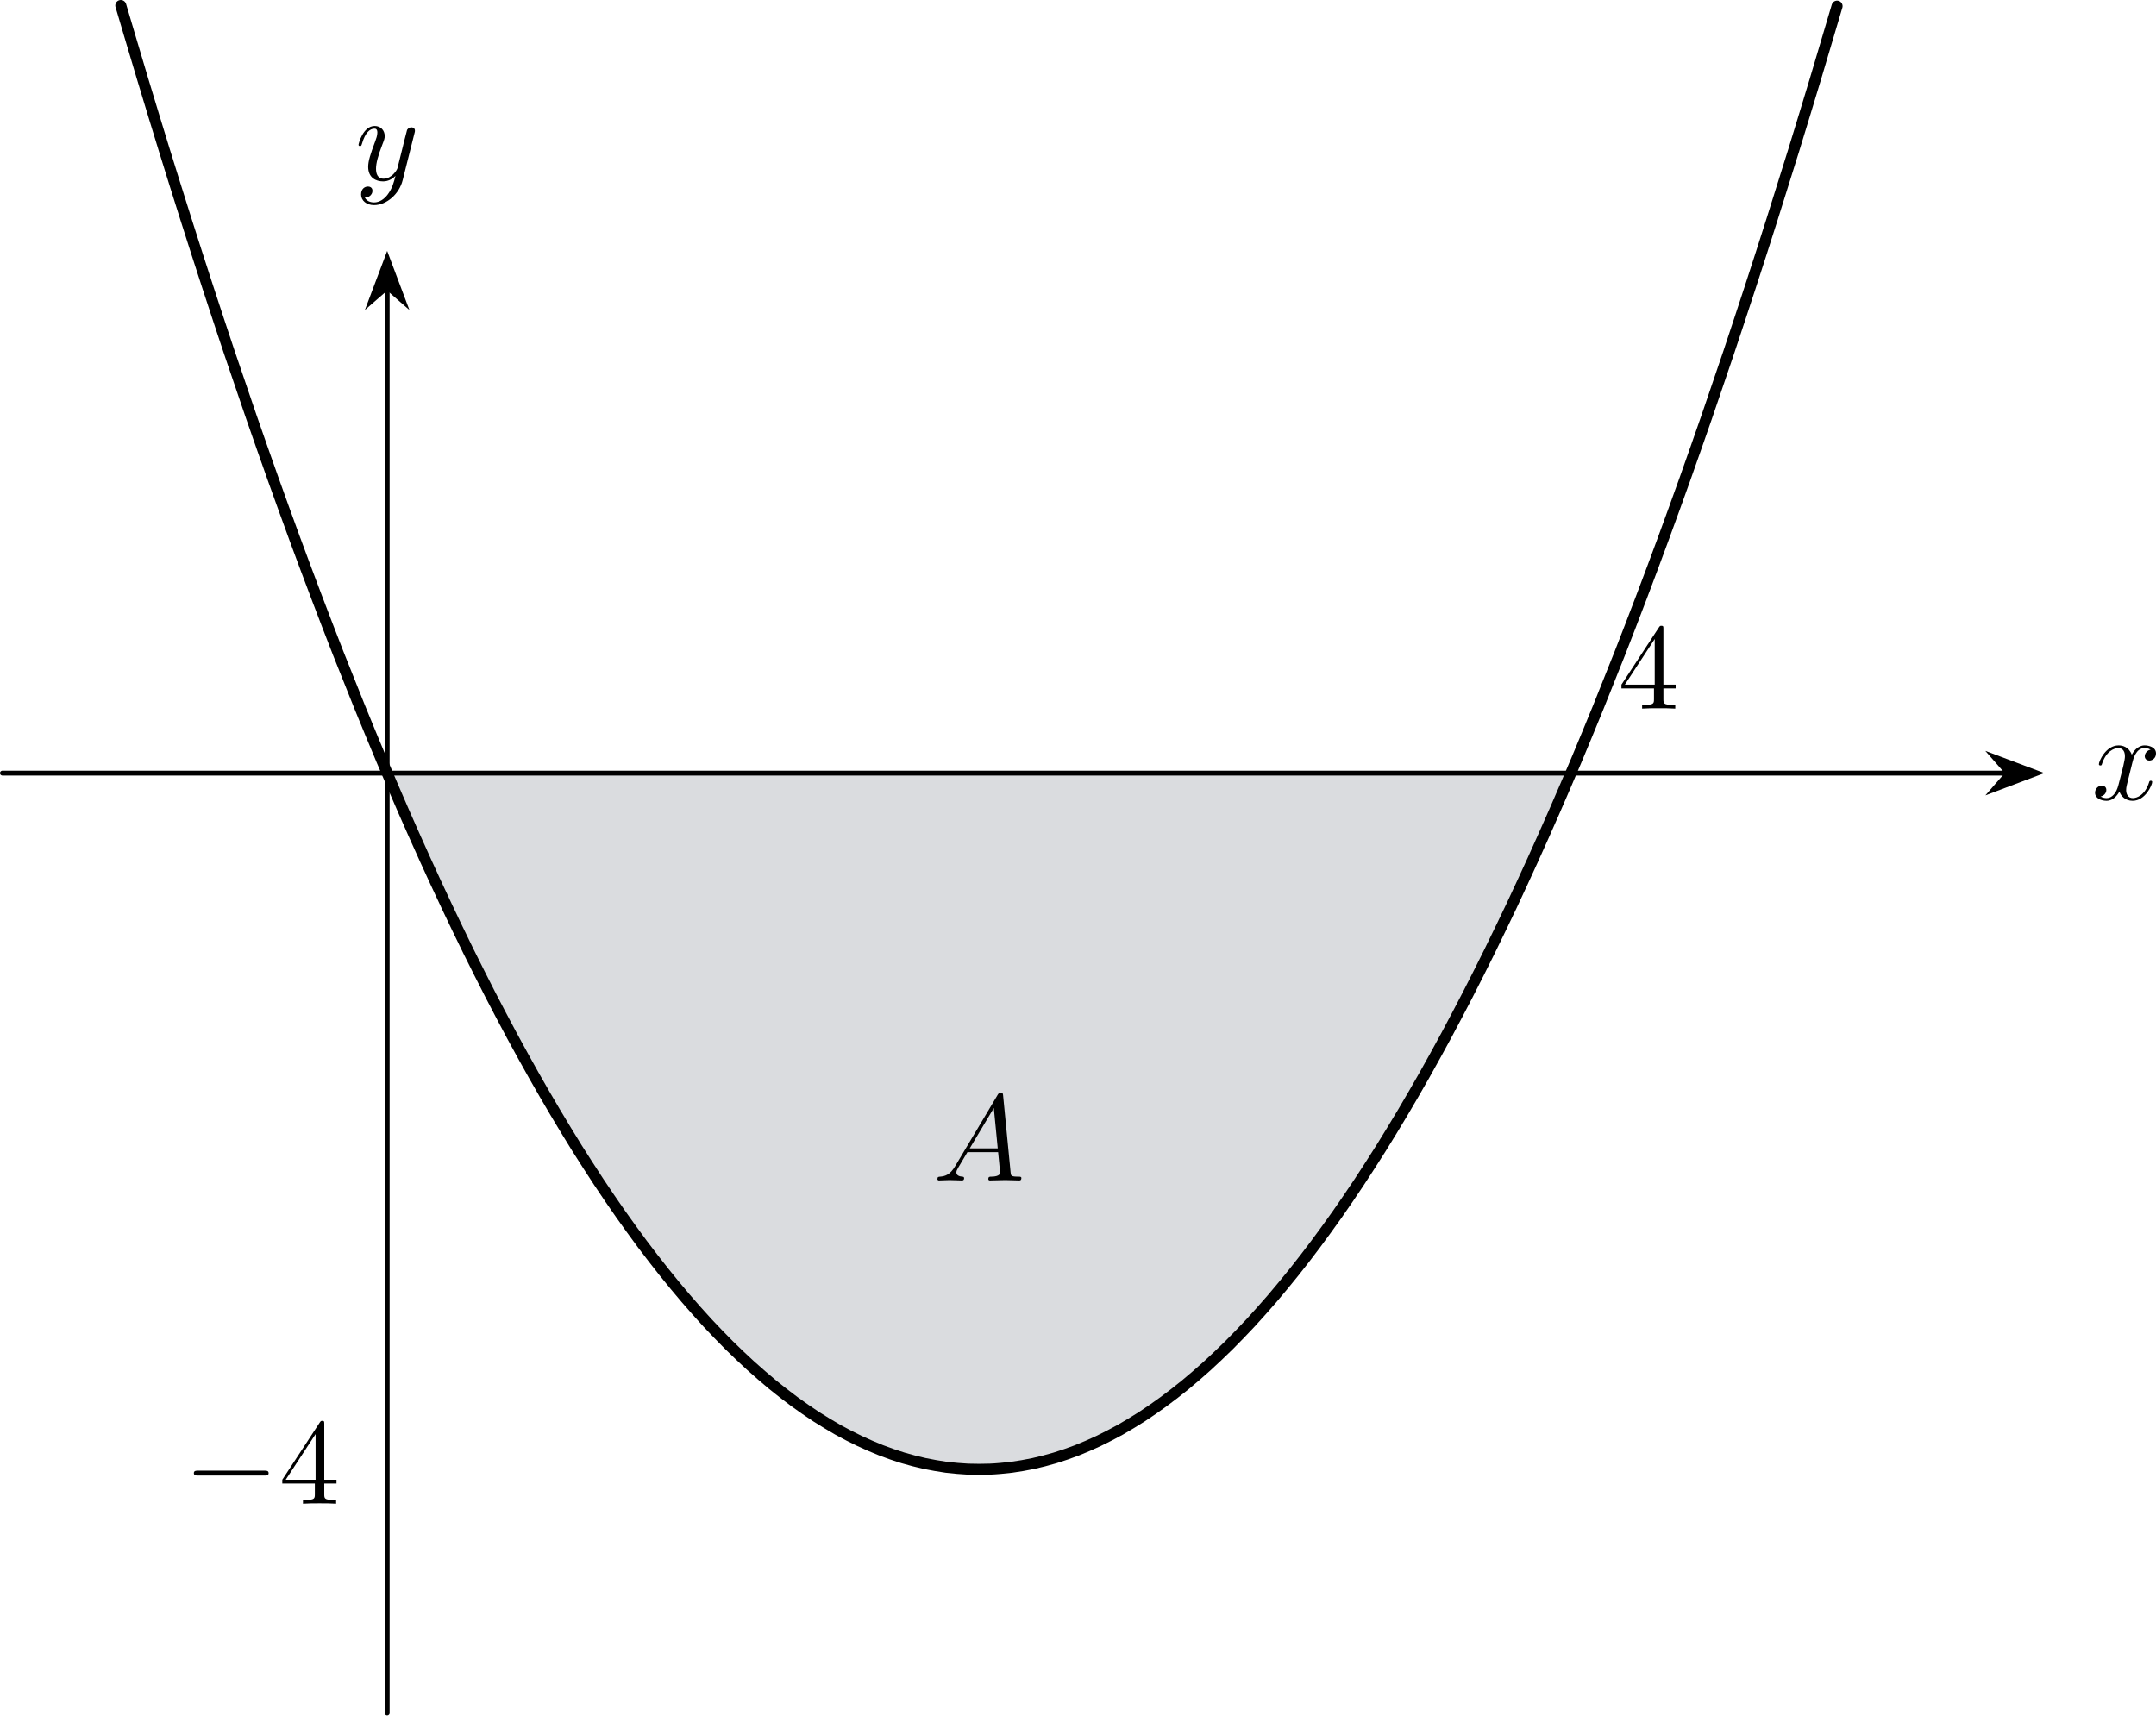
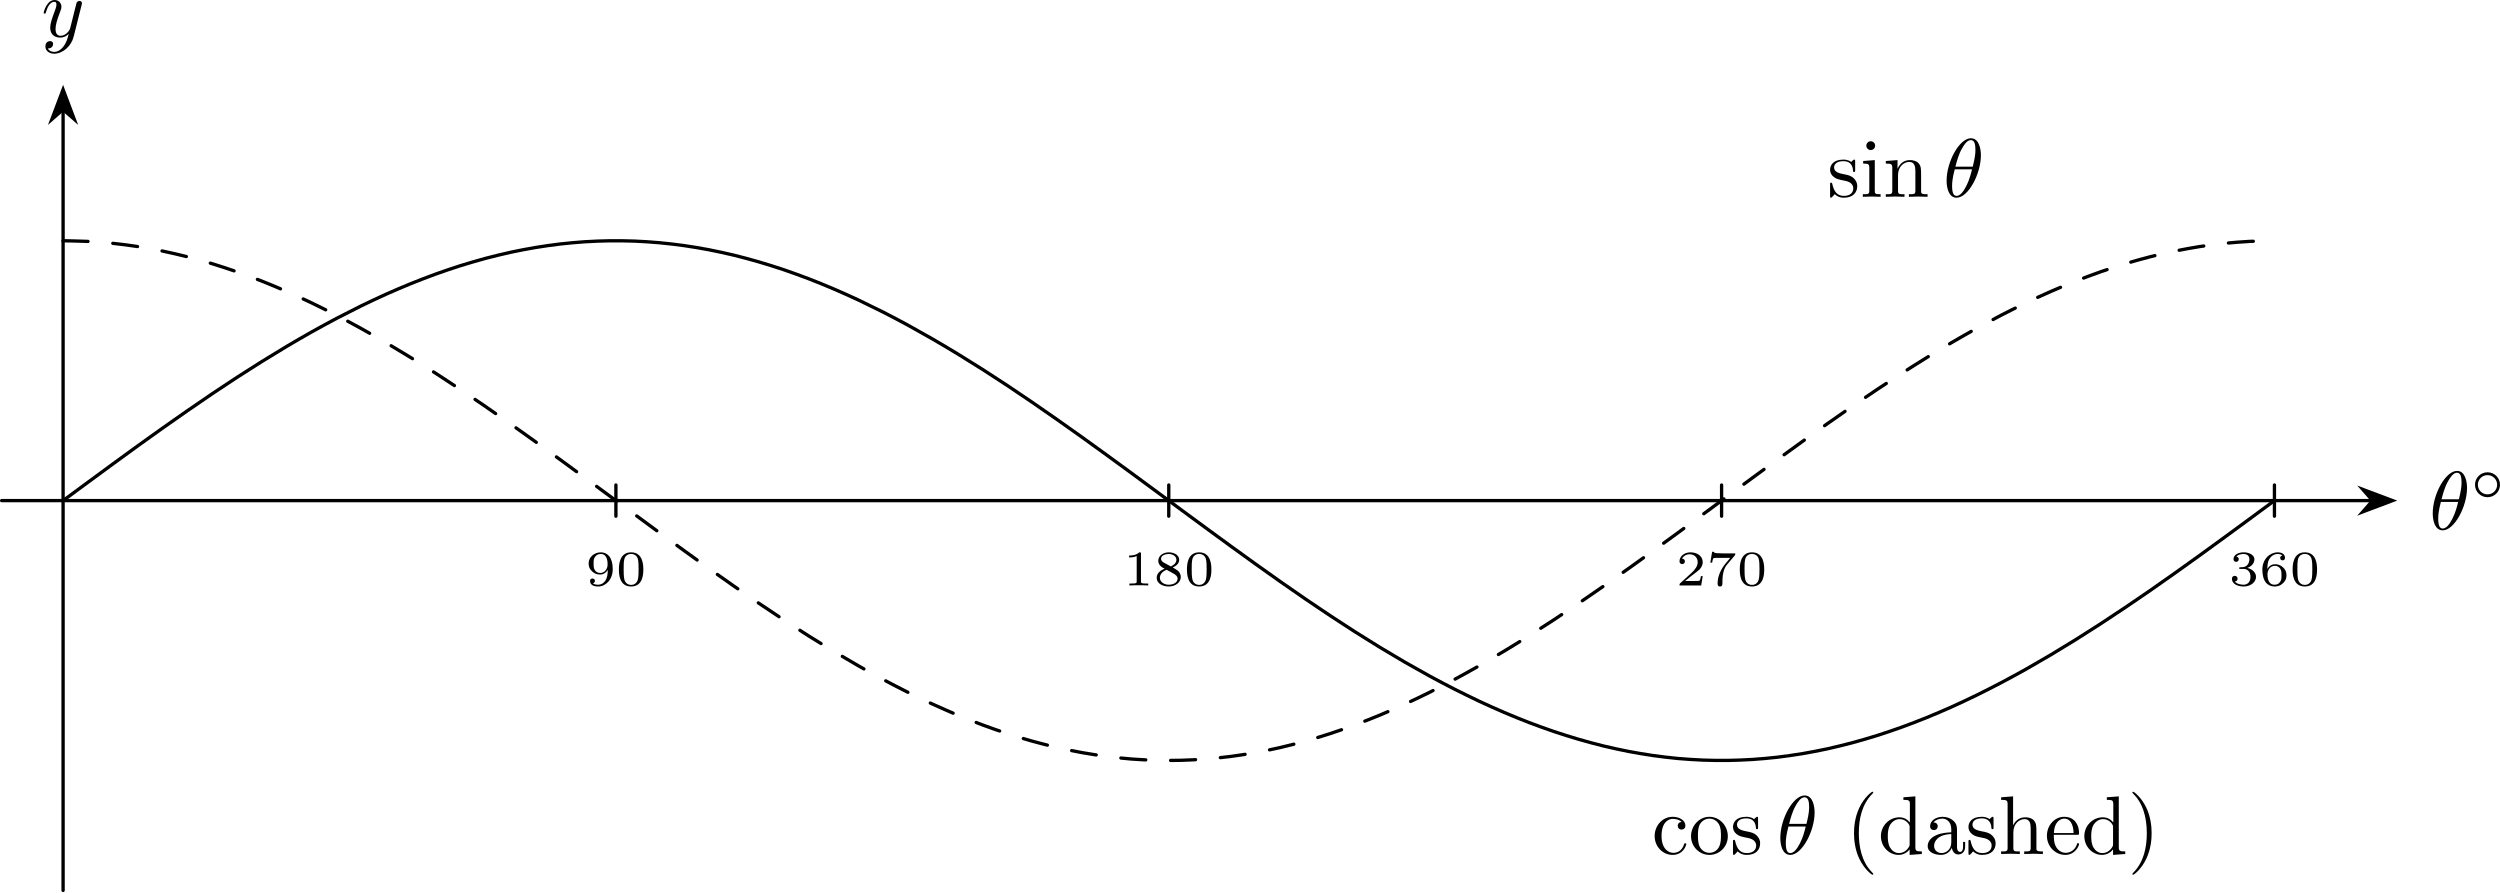
- <svg xmlns="http://www.w3.org/2000/svg" xmlns:xlink="http://www.w3.org/1999/xlink" version="1.1" width="245.756pt" height="195.561pt" viewBox="-0 115.485 245.756 195.561">
+ <svg xmlns="http://www.w3.org/2000/svg" xmlns:xlink="http://www.w3.org/1999/xlink" version="1.1" width="419.96pt" height="149.855pt" viewBox="-0 21.667 419.96 149.855">
  <defs>
-     <path id="g11-0" d="M6.565-2.291C6.735-2.291 6.914-2.291 6.914-2.491S6.735-2.69 6.565-2.69H1.176C1.006-2.69 .827-2.69 .827-2.491S1.006-2.291 1.176-2.291H6.565Z" />
-     <use id="g15-52" xlink:href="#g10-52" transform="scale(.913242)" />
-     <path id="g10-52" d="M3.207-1.8V-.851C3.207-.458 3.185-.338 2.378-.338H2.149V0C2.596-.033 3.164-.033 3.622-.033S4.658-.033 5.105 0V-.338H4.876C4.069-.338 4.047-.458 4.047-.851V-1.8H5.138V-2.138H4.047V-7.102C4.047-7.32 4.047-7.385 3.873-7.385C3.775-7.385 3.742-7.385 3.655-7.255L.305-2.138V-1.8H3.207ZM3.273-2.138H.611L3.273-6.207V-2.138Z" />
-     <path id="g13-65" d="M1.783-1.146C1.385-.478 .996-.339 .558-.309C.438-.299 .349-.299 .349-.11C.349-.05 .399 0 .478 0C.747 0 1.056-.03 1.335-.03C1.664-.03 2.012 0 2.331 0C2.391 0 2.521 0 2.521-.189C2.521-.299 2.431-.309 2.361-.309C2.132-.329 1.893-.408 1.893-.658C1.893-.777 1.953-.887 2.032-1.026L2.79-2.301H5.29C5.31-2.092 5.45-.737 5.45-.638C5.45-.339 4.932-.309 4.732-.309C4.593-.309 4.493-.309 4.493-.11C4.493 0 4.613 0 4.633 0C5.041 0 5.469-.03 5.878-.03C6.127-.03 6.755 0 7.004 0C7.064 0 7.183 0 7.183-.199C7.183-.309 7.083-.309 6.954-.309C6.336-.309 6.336-.379 6.306-.667L5.699-6.894C5.679-7.093 5.679-7.133 5.509-7.133C5.35-7.133 5.31-7.064 5.25-6.964L1.783-1.146ZM2.979-2.61L4.941-5.898L5.26-2.61H2.979Z" />
-     <path id="g13-120" d="M3.328-3.009C3.387-3.268 3.616-4.184 4.314-4.184C4.364-4.184 4.603-4.184 4.812-4.055C4.533-4.005 4.334-3.756 4.334-3.517C4.334-3.357 4.443-3.168 4.712-3.168C4.932-3.168 5.25-3.347 5.25-3.746C5.25-4.264 4.663-4.403 4.324-4.403C3.746-4.403 3.397-3.875 3.278-3.646C3.029-4.304 2.491-4.403 2.202-4.403C1.166-4.403 .598-3.118 .598-2.869C.598-2.77 .697-2.77 .717-2.77C.797-2.77 .827-2.79 .847-2.879C1.186-3.935 1.843-4.184 2.182-4.184C2.371-4.184 2.72-4.095 2.72-3.517C2.72-3.208 2.55-2.54 2.182-1.146C2.022-.528 1.674-.11 1.235-.11C1.176-.11 .946-.11 .737-.239C.986-.289 1.205-.498 1.205-.777C1.205-1.046 .986-1.126 .837-1.126C.538-1.126 .289-.867 .289-.548C.289-.09 .787 .11 1.225 .11C1.883 .11 2.242-.588 2.271-.648C2.391-.279 2.75 .11 3.347 .11C4.374 .11 4.941-1.176 4.941-1.425C4.941-1.524 4.852-1.524 4.822-1.524C4.732-1.524 4.712-1.484 4.692-1.415C4.364-.349 3.686-.11 3.367-.11C2.979-.11 2.819-.428 2.819-.767C2.819-.986 2.879-1.205 2.989-1.644L3.328-3.009Z" />
+     <use id="g15-40" xlink:href="#g10-40" transform="scale(.913242)" />
+     <use id="g15-41" xlink:href="#g10-41" transform="scale(.913242)" />
+     <use id="g15-97" xlink:href="#g10-97" transform="scale(.913242)" />
+     <use id="g15-99" xlink:href="#g10-99" transform="scale(.913242)" />
+     <use id="g15-100" xlink:href="#g10-100" transform="scale(.913242)" />
+     <use id="g15-101" xlink:href="#g10-101" transform="scale(.913242)" />
+     <use id="g15-104" xlink:href="#g10-104" transform="scale(.913242)" />
+     <use id="g15-105" xlink:href="#g10-105" transform="scale(.913242)" />
+     <use id="g15-110" xlink:href="#g10-110" transform="scale(.913242)" />
+     <use id="g15-111" xlink:href="#g10-111" transform="scale(.913242)" />
+     <use id="g15-115" xlink:href="#g10-115" transform="scale(.913242)" />
+     <path id="g10-40" d="M3.611 2.618C3.611 2.585 3.611 2.564 3.425 2.378C2.062 1.004 1.713-1.058 1.713-2.727C1.713-4.625 2.127-6.524 3.469-7.887C3.611-8.018 3.611-8.04 3.611-8.073C3.611-8.149 3.567-8.182 3.502-8.182C3.393-8.182 2.411-7.44 1.767-6.055C1.211-4.855 1.08-3.644 1.08-2.727C1.08-1.876 1.2-.556 1.8 .676C2.455 2.018 3.393 2.727 3.502 2.727C3.567 2.727 3.611 2.695 3.611 2.618Z" />
+     <path id="g10-41" d="M3.153-2.727C3.153-3.578 3.033-4.898 2.433-6.131C1.778-7.473 .84-8.182 .731-8.182C.665-8.182 .622-8.138 .622-8.073C.622-8.04 .622-8.018 .829-7.822C1.898-6.742 2.52-5.007 2.52-2.727C2.52-.862 2.116 1.058 .764 2.433C.622 2.564 .622 2.585 .622 2.618C.622 2.684 .665 2.727 .731 2.727C.84 2.727 1.822 1.985 2.465 .6C3.022-.6 3.153-1.811 3.153-2.727Z" />
+     <path id="g10-97" d="M3.633-.829C3.676-.393 3.971 .065 4.484 .065C4.713 .065 5.378-.087 5.378-.971V-1.582H5.105V-.971C5.105-.338 4.833-.273 4.713-.273C4.353-.273 4.309-.764 4.309-.818V-3C4.309-3.458 4.309-3.884 3.916-4.287C3.491-4.713 2.945-4.887 2.422-4.887C1.527-4.887 .775-4.375 .775-3.655C.775-3.327 .993-3.142 1.276-3.142C1.582-3.142 1.778-3.36 1.778-3.644C1.778-3.775 1.724-4.135 1.222-4.145C1.516-4.527 2.051-4.647 2.4-4.647C2.935-4.647 3.556-4.222 3.556-3.251V-2.847C3-2.815 2.236-2.782 1.549-2.455C.731-2.084 .458-1.516 .458-1.036C.458-.153 1.516 .12 2.204 .12C2.924 .12 3.425-.316 3.633-.829ZM3.556-2.618V-1.527C3.556-.491 2.771-.12 2.28-.12C1.745-.12 1.298-.502 1.298-1.047C1.298-1.647 1.756-2.553 3.556-2.618Z" />
+     <path id="g10-99" d="M1.276-2.378C1.276-4.156 2.171-4.615 2.749-4.615C2.847-4.615 3.535-4.604 3.916-4.211C3.469-4.178 3.404-3.851 3.404-3.709C3.404-3.425 3.6-3.207 3.905-3.207C4.189-3.207 4.407-3.393 4.407-3.72C4.407-4.462 3.578-4.887 2.738-4.887C1.375-4.887 .371-3.709 .371-2.356C.371-.96 1.451 .12 2.716 .12C4.178 .12 4.527-1.189 4.527-1.298S4.418-1.407 4.385-1.407C4.287-1.407 4.265-1.364 4.244-1.298C3.927-.284 3.218-.153 2.815-.153C2.236-.153 1.276-.622 1.276-2.378Z" />
+     <path id="g10-100" d="M4.145-.6V.12L5.749 0V-.338C4.985-.338 4.898-.415 4.898-.949V-7.571L3.327-7.451V-7.113C4.091-7.113 4.178-7.036 4.178-6.502V-4.145C3.862-4.538 3.393-4.822 2.804-4.822C1.516-4.822 .371-3.753 .371-2.345C.371-.96 1.44 .12 2.684 .12C3.382 .12 3.873-.251 4.145-.6ZM4.145-3.524V-1.287C4.145-1.091 4.145-1.069 4.025-.884C3.698-.36 3.207-.12 2.738-.12C2.247-.12 1.855-.404 1.593-.818C1.309-1.265 1.276-1.887 1.276-2.335C1.276-2.738 1.298-3.393 1.615-3.884C1.844-4.222 2.258-4.582 2.847-4.582C3.229-4.582 3.687-4.418 4.025-3.927C4.145-3.742 4.145-3.72 4.145-3.524Z" />
+     <path id="g10-101" d="M1.222-2.749C1.287-4.375 2.204-4.647 2.575-4.647C3.698-4.647 3.807-3.175 3.807-2.749H1.222ZM1.211-2.52H4.255C4.495-2.52 4.527-2.52 4.527-2.749C4.527-3.829 3.938-4.887 2.575-4.887C1.309-4.887 .305-3.764 .305-2.4C.305-.938 1.451 .12 2.705 .12C4.036 .12 4.527-1.091 4.527-1.298C4.527-1.407 4.44-1.429 4.385-1.429C4.287-1.429 4.265-1.364 4.244-1.276C3.862-.153 2.88-.153 2.771-.153C2.225-.153 1.789-.48 1.538-.884C1.211-1.407 1.211-2.127 1.211-2.52Z" />
+     <path id="g10-104" d="M1.2-.829C1.2-.338 1.08-.338 .349-.338V0C.731-.011 1.287-.033 1.582-.033C1.865-.033 2.433-.011 2.804 0V-.338C2.073-.338 1.953-.338 1.953-.829V-2.836C1.953-3.971 2.727-4.582 3.425-4.582C4.113-4.582 4.233-3.993 4.233-3.371V-.829C4.233-.338 4.113-.338 3.382-.338V0C3.764-.011 4.32-.033 4.615-.033C4.898-.033 5.465-.011 5.836 0V-.338C5.269-.338 4.996-.338 4.985-.665V-2.749C4.985-3.687 4.985-4.025 4.647-4.418C4.495-4.604 4.135-4.822 3.502-4.822C2.585-4.822 2.105-4.167 1.92-3.753V-7.571L.349-7.451V-7.113C1.113-7.113 1.2-7.036 1.2-6.502V-.829Z" />
+     <path id="g10-105" d="M1.931-4.822L.404-4.702V-4.364C1.113-4.364 1.211-4.298 1.211-3.764V-.829C1.211-.338 1.091-.338 .36-.338V0C.709-.011 1.298-.033 1.56-.033C1.942-.033 2.324-.011 2.695 0V-.338C1.975-.338 1.931-.393 1.931-.818V-4.822ZM1.975-6.72C1.975-7.069 1.702-7.298 1.396-7.298C1.058-7.298 .818-7.004 .818-6.72C.818-6.425 1.058-6.142 1.396-6.142C1.702-6.142 1.975-6.371 1.975-6.72Z" />
+     <path id="g10-110" d="M1.2-3.753V-.829C1.2-.338 1.08-.338 .349-.338V0C.731-.011 1.287-.033 1.582-.033C1.865-.033 2.433-.011 2.804 0V-.338C2.073-.338 1.953-.338 1.953-.829V-2.836C1.953-3.971 2.727-4.582 3.425-4.582C4.113-4.582 4.233-3.993 4.233-3.371V-.829C4.233-.338 4.113-.338 3.382-.338V0C3.764-.011 4.32-.033 4.615-.033C4.898-.033 5.465-.011 5.836 0V-.338C5.269-.338 4.996-.338 4.985-.665V-2.749C4.985-3.687 4.985-4.025 4.647-4.418C4.495-4.604 4.135-4.822 3.502-4.822C2.705-4.822 2.193-4.353 1.887-3.676V-4.822L.349-4.702V-4.364C1.113-4.364 1.2-4.287 1.2-3.753Z" />
+     <path id="g10-111" d="M5.138-2.335C5.138-3.731 4.047-4.887 2.727-4.887C1.364-4.887 .305-3.698 .305-2.335C.305-.927 1.44 .12 2.716 .12C4.036 .12 5.138-.949 5.138-2.335ZM2.727-.153C2.258-.153 1.778-.382 1.484-.884C1.211-1.364 1.211-2.029 1.211-2.422C1.211-2.847 1.211-3.436 1.473-3.916C1.767-4.418 2.28-4.647 2.716-4.647C3.196-4.647 3.665-4.407 3.949-3.938S4.233-2.836 4.233-2.422C4.233-2.029 4.233-1.44 3.993-.96C3.753-.469 3.273-.153 2.727-.153Z" />
+     <path id="g10-115" d="M2.269-2.116C2.509-2.073 3.404-1.898 3.404-1.113C3.404-.556 3.022-.12 2.171-.12C1.255-.12 .862-.742 .655-1.669C.622-1.811 .611-1.855 .502-1.855C.36-1.855 .36-1.778 .36-1.582V-.142C.36 .044 .36 .12 .48 .12C.535 .12 .545 .109 .753-.098C.775-.12 .775-.142 .971-.349C1.451 .109 1.942 .12 2.171 .12C3.425 .12 3.927-.611 3.927-1.396C3.927-1.975 3.6-2.302 3.469-2.433C3.109-2.782 2.684-2.869 2.225-2.956C1.615-3.076 .884-3.218 .884-3.851C.884-4.233 1.167-4.68 2.105-4.68C3.305-4.68 3.36-3.698 3.382-3.36C3.393-3.262 3.491-3.262 3.513-3.262C3.655-3.262 3.655-3.316 3.655-3.524V-4.625C3.655-4.811 3.655-4.887 3.535-4.887C3.48-4.887 3.458-4.887 3.316-4.756C3.284-4.713 3.175-4.615 3.131-4.582C2.716-4.887 2.269-4.887 2.105-4.887C.775-4.887 .36-4.156 .36-3.545C.36-3.164 .535-2.858 .829-2.618C1.178-2.335 1.484-2.269 2.269-2.116Z" />
+     <path id="g5-48" d="M3.288-1.907C3.288-2.343 3.288-3.975 1.823-3.975S.359-2.343 .359-1.907C.359-1.476 .359 .126 1.823 .126S3.288-1.476 3.288-1.907ZM1.823-.066C1.572-.066 1.166-.185 1.022-.681C.927-1.028 .927-1.614 .927-1.985C.927-2.385 .927-2.845 1.01-3.168C1.16-3.706 1.614-3.784 1.823-3.784C2.098-3.784 2.493-3.652 2.624-3.198C2.714-2.881 2.72-2.445 2.72-1.985C2.72-1.602 2.72-.998 2.618-.664C2.451-.143 2.02-.066 1.823-.066Z" />
+     <path id="g5-49" d="M2.146-3.796C2.146-3.975 2.122-3.975 1.943-3.975C1.548-3.593 .938-3.593 .723-3.593V-3.359C.879-3.359 1.273-3.359 1.632-3.527V-.508C1.632-.311 1.632-.233 1.016-.233H.759V0C1.088-.024 1.554-.024 1.889-.024S2.69-.024 3.019 0V-.233H2.762C2.146-.233 2.146-.311 2.146-.508V-3.796Z" />
+     <path id="g5-50" d="M3.216-1.118H2.995C2.983-1.034 2.923-.64 2.833-.574C2.792-.538 2.307-.538 2.224-.538H1.106L1.871-1.16C2.074-1.321 2.606-1.704 2.792-1.883C2.971-2.062 3.216-2.367 3.216-2.792C3.216-3.539 2.54-3.975 1.739-3.975C.968-3.975 .43-3.467 .43-2.905C.43-2.6 .687-2.564 .753-2.564C.903-2.564 1.076-2.672 1.076-2.887C1.076-3.019 .998-3.21 .735-3.21C.873-3.515 1.237-3.742 1.65-3.742C2.277-3.742 2.612-3.276 2.612-2.792C2.612-2.367 2.331-1.931 1.913-1.548L.496-.251C.436-.191 .43-.185 .43 0H3.031L3.216-1.118Z" />
+     <path id="g5-51" d="M1.757-1.985C2.266-1.985 2.606-1.644 2.606-1.034C2.606-.377 2.212-.09 1.775-.09C1.614-.09 .998-.126 .729-.472C.962-.496 1.058-.652 1.058-.813C1.058-1.016 .915-1.154 .717-1.154C.556-1.154 .377-1.052 .377-.801C.377-.209 1.034 .126 1.793 .126C2.678 .126 3.27-.442 3.27-1.034C3.27-1.47 2.935-1.931 2.224-2.11C2.696-2.266 3.078-2.648 3.078-3.138C3.078-3.616 2.517-3.975 1.799-3.975C1.1-3.975 .568-3.652 .568-3.162C.568-2.905 .765-2.833 .885-2.833C1.04-2.833 1.201-2.941 1.201-3.15C1.201-3.335 1.07-3.443 .909-3.467C1.19-3.778 1.733-3.778 1.787-3.778C2.092-3.778 2.475-3.634 2.475-3.138C2.475-2.809 2.289-2.236 1.692-2.2C1.584-2.194 1.423-2.182 1.369-2.182C1.309-2.176 1.243-2.17 1.243-2.08C1.243-1.985 1.309-1.985 1.411-1.985H1.757Z" />
+     <path id="g5-54" d="M.974-1.979C.98-2.277 .992-2.774 1.201-3.144C1.465-3.599 1.859-3.778 2.218-3.778C2.355-3.778 2.63-3.754 2.774-3.587C2.552-3.551 2.517-3.395 2.517-3.3C2.517-3.144 2.624-3.013 2.803-3.013S3.096-3.126 3.096-3.312C3.096-3.676 2.821-3.975 2.212-3.975C1.285-3.975 .377-3.168 .377-1.895C.377-.442 1.052 .126 1.841 .126C2.074 .126 2.481 .09 2.845-.263C3.037-.454 3.27-.693 3.27-1.219C3.27-1.423 3.246-1.805 2.881-2.146C2.672-2.337 2.409-2.546 1.901-2.546C1.482-2.546 1.178-2.331 .974-1.979ZM1.835-.09C.992-.09 .992-1.118 .992-1.351C.992-1.865 1.333-2.355 1.871-2.355C2.182-2.355 2.361-2.23 2.505-2.038C2.672-1.805 2.672-1.536 2.672-1.219C2.672-.807 2.66-.604 2.457-.365C2.313-.185 2.122-.09 1.835-.09Z" />
+     <path id="g5-55" d="M3.413-3.61C3.467-3.67 3.467-3.682 3.467-3.85H1.925C1.68-3.85 1.536-3.856 1.303-3.873C1.01-3.891 .938-3.897 .909-4.041H.687L.472-2.732H.693C.711-2.857 .771-3.21 .861-3.276C.909-3.312 1.423-3.312 1.512-3.312H2.863C2.798-3.228 2.475-2.845 2.331-2.672C1.751-1.973 1.345-1.124 1.345-.215C1.345-.161 1.345 .126 1.632 .126C1.925 .126 1.925-.149 1.925-.227V-.395C1.925-1.542 2.17-2.128 2.469-2.487L3.413-3.61Z" />
+     <path id="g5-56" d="M2.301-2.158C2.744-2.355 3.078-2.648 3.078-3.078C3.078-3.664 2.451-3.975 1.829-3.975C1.154-3.975 .568-3.569 .568-2.965C.568-2.594 .813-2.307 1.064-2.158C1.124-2.122 1.267-2.044 1.327-2.008C.933-1.859 .377-1.524 .377-.921C.377-.221 1.124 .126 1.817 .126C2.612 .126 3.27-.353 3.27-1.016C3.27-1.429 3.019-1.674 2.929-1.763C2.815-1.871 2.517-2.038 2.301-2.158ZM1.219-2.75C1.207-2.756 .903-2.923 .903-3.198C.903-3.587 1.375-3.778 1.817-3.778C2.283-3.778 2.744-3.521 2.744-3.072C2.744-2.612 2.248-2.367 2.08-2.283L1.219-2.75ZM1.566-1.883C1.632-1.847 2.271-1.488 2.433-1.405C2.558-1.327 2.887-1.148 2.887-.807C2.887-.335 2.337-.09 1.829-.09C1.273-.09 .759-.412 .759-.921S1.237-1.763 1.566-1.883Z" />
+     <path id="g5-57" d="M2.672-1.883C2.672-1.429 2.63-.98 2.415-.622C2.266-.389 1.979-.09 1.512-.09C1.375-.09 1.052-.108 .885-.263C1.076-.305 1.13-.436 1.13-.55C1.13-.705 1.022-.837 .843-.837S.55-.723 .55-.538C.55-.054 .998 .126 1.518 .126C2.439 .126 3.27-.711 3.27-1.961C3.27-3.413 2.606-3.975 1.841-3.975C1.07-3.975 .377-3.425 .377-2.636C.377-2.188 .544-1.937 .759-1.722C1.022-1.465 1.309-1.309 1.745-1.309C2.266-1.309 2.546-1.65 2.672-1.883ZM1.775-1.5C1.405-1.5 1.243-1.686 1.148-1.811C.98-2.038 .974-2.295 .974-2.636C.974-2.989 .974-3.222 1.172-3.467C1.339-3.67 1.536-3.778 1.847-3.778C2.654-3.778 2.654-2.756 2.654-2.517C2.654-1.979 2.301-1.5 1.775-1.5Z" />
+     <path id="g12-14" d="M3.536-1.743C3.536-2.587 2.859-3.243 2.036-3.243C1.2-3.243 .537-2.566 .537-1.75C.537-.907 1.213-.251 2.036-.251C2.873-.251 3.536-.928 3.536-1.743ZM2.036-.593C1.381-.593 .879-1.123 .879-1.743C.879-2.392 1.395-2.901 2.036-2.901C2.692-2.901 3.194-2.371 3.194-1.75C3.194-1.102 2.678-.593 2.036-.593Z" />
+     <path id="g13-18" d="M4.533-4.981C4.533-5.639 4.354-7.024 3.337-7.024C1.953-7.024 .418-4.214 .418-1.933C.418-.996 .707 .11 1.614 .11C3.019 .11 4.533-2.75 4.533-4.981ZM1.474-3.616C1.644-4.254 1.843-5.051 2.242-5.758C2.511-6.247 2.879-6.804 3.328-6.804C3.816-6.804 3.875-6.167 3.875-5.599C3.875-5.111 3.796-4.603 3.557-3.616H1.474ZM3.467-3.298C3.357-2.839 3.148-1.993 2.77-1.275C2.421-.598 2.042-.11 1.614-.11C1.285-.11 1.076-.399 1.076-1.325C1.076-1.743 1.136-2.321 1.395-3.298H3.467Z" />
    <path id="g13-121" d="M4.842-3.796C4.882-3.935 4.882-3.955 4.882-4.025C4.882-4.204 4.742-4.294 4.593-4.294C4.493-4.294 4.334-4.234 4.244-4.085C4.224-4.035 4.144-3.726 4.105-3.547C4.035-3.288 3.965-3.019 3.905-2.75L3.457-.956C3.417-.807 2.989-.11 2.331-.11C1.823-.11 1.714-.548 1.714-.917C1.714-1.375 1.883-1.993 2.222-2.869C2.381-3.278 2.421-3.387 2.421-3.587C2.421-4.035 2.102-4.403 1.604-4.403C.658-4.403 .289-2.959 .289-2.869C.289-2.77 .389-2.77 .408-2.77C.508-2.77 .518-2.79 .568-2.949C.837-3.885 1.235-4.184 1.574-4.184C1.654-4.184 1.823-4.184 1.823-3.866C1.823-3.616 1.724-3.357 1.654-3.168C1.255-2.112 1.076-1.544 1.076-1.076C1.076-.189 1.704 .11 2.291 .11C2.68 .11 3.019-.06 3.298-.339C3.168 .179 3.049 .667 2.65 1.196C2.391 1.534 2.012 1.823 1.554 1.823C1.415 1.823 .966 1.793 .797 1.405C.956 1.405 1.086 1.405 1.225 1.285C1.325 1.196 1.425 1.066 1.425 .877C1.425 .568 1.156 .528 1.056 .528C.827 .528 .498 .687 .498 1.176C.498 1.674 .936 2.042 1.554 2.042C2.58 2.042 3.606 1.136 3.885 .01L4.842-3.796Z" />
  </defs>
  <g id="page1" transform="matrix(1.4 0 0 1.4 0 0)">
-     <path d="M31.523 145.441L33.156 149.219L34.789 152.867L36.422 156.387L38.055 159.773L39.691 163.031L41.324 166.156L42.957 169.156L44.59 172.019L46.223 174.758L47.859 177.363L49.492 179.84L51.125 182.184L52.758 184.398L54.391 186.484L56.023 188.438L57.66 190.262L59.293 191.957L60.926 193.519L62.559 194.953L64.191 196.254L65.824 197.43L67.461 198.473L69.094 199.383L70.727 200.164L72.359 200.816L73.992 201.336L75.629 201.727L77.262 201.988L78.894 202.121H80.527L82.16 201.988L83.793 201.731L85.43 201.34L87.062 200.816L88.695 200.164L90.328 199.383L91.961 198.473L93.598 197.43L95.231 196.258L96.863 194.953L98.496 193.523L100.129 191.957L101.762 190.266L103.398 188.441L105.031 186.488L106.664 184.402L108.297 182.188L109.93 179.844L111.566 177.367L113.199 174.762L114.832 172.027L116.465 169.16L118.098 166.164L119.731 163.035L121.367 159.777L123 156.391L124.633 152.875L126.266 149.227L127.898 145.449L127.902 145.441H31.523Z" fill="#dadcdf" />
-     <path d="M.199 145.441H163.39" stroke="#000" fill="none" stroke-width=".399" stroke-miterlimit="10" stroke-linecap="round" stroke-linejoin="round" />
-     <path d="M165.887 145.441L162.316 144.098L163.488 145.441L162.316 146.789Z" />
-     <path d="M165.887 145.441L162.316 144.098L163.488 145.441L162.316 146.789Z" stroke="#000" fill="none" stroke-width=".399" stroke-miterlimit="10" stroke-linecap="round" />
-     <g transform="matrix(1 0 0 1 138.7676 2.145)">
-       <use x="31.522" y="145.442" xlink:href="#g13-120" />
+     <path d="M.199 75.543H284.582" stroke="#000" fill="none" stroke-width=".399" stroke-linecap="round" stroke-linejoin="round" />
+     <path d="M287.078 75.543L283.507 74.199L284.683 75.543L283.507 76.891Z" />
+     <path d="M287.078 75.543L283.507 74.199L284.683 75.543L283.507 76.891Z" stroke="#000" fill="none" stroke-width=".399" stroke-miterlimit="10" stroke-linecap="round" />
+     <g transform="matrix(1 0 0 1 283.9124 3.4593)">
+       <use x="7.57" y="75.543" xlink:href="#g13-18" />
+       <use x="12.523" y="71.928" xlink:href="#g12-14" />
    </g>
-     <path d="M31.523 221.977V105.984" stroke="#000" fill="none" stroke-width=".399" stroke-miterlimit="10" stroke-linecap="round" stroke-linejoin="round" />
-     <path d="M31.523 103.488L30.176 107.059L31.523 105.887L32.867 107.059Z" />
-     <path d="M31.523 103.488L30.176 107.059L31.523 105.887L32.867 107.059Z" stroke="#000" fill="none" stroke-width=".399" stroke-miterlimit="10" stroke-linecap="round" />
-     <g transform="matrix(1 0 0 1 -2.621 -48.2927)">
-       <use x="31.522" y="145.442" xlink:href="#g13-121" />
+     <path d="M7.57 122.316V28.715" stroke="#000" fill="none" stroke-width=".399" stroke-miterlimit="10" stroke-linecap="round" stroke-linejoin="round" />
+     <path d="M7.57 26.219L6.223 29.793L7.57 28.617L8.914 29.793Z" />
+     <path d="M7.57 26.219L6.223 29.793L7.57 28.617L8.914 29.793Z" stroke="#000" fill="none" stroke-width=".399" stroke-miterlimit="10" stroke-linecap="round" />
+     <g transform="matrix(1 0 0 1 -2.621 -55.6633)">
+       <use x="7.57" y="75.543" xlink:href="#g13-121" />
    </g>
-     <path d="M9.836 82.938C9.836 82.938 11.113 87.266 11.605 88.894C12.098 90.527 12.883 93.113 13.375 94.703C13.867 96.293 14.652 98.809 15.145 100.356C15.633 101.902 16.422 104.352 16.914 105.856C17.402 107.359 18.191 109.738 18.68 111.203C19.172 112.664 19.961 114.977 20.449 116.394C20.941 117.816 21.727 120.059 22.219 121.438S23.496 124.992 23.988 126.328C24.477 127.664 25.266 129.769 25.758 131.062C26.246 132.356 27.035 134.394 27.523 135.648C28.016 136.898 28.805 138.871 29.293 140.078C29.785 141.285 30.57 143.191 31.062 144.355C31.555 145.523 32.34 147.355 32.832 148.48C33.324 149.605 34.109 151.371 34.602 152.453C35.09 153.535 35.879 155.234 36.371 156.273C36.859 157.312 37.648 158.945 38.137 159.941C38.629 160.938 39.418 162.5 39.906 163.453C40.398 164.406 41.184 165.902 41.676 166.816C42.168 167.727 42.953 169.156 43.445 170.023C43.934 170.894 44.723 172.254 45.215 173.078C45.703 173.906 46.492 175.199 46.98 175.984C47.473 176.766 48.262 177.992 48.75 178.734C49.242 179.477 50.027 180.633 50.52 181.332S51.797 183.117 52.289 183.777C52.781 184.434 53.566 185.453 54.059 186.066C54.547 186.684 55.336 187.633 55.828 188.207C56.316 188.781 57.105 189.664 57.594 190.195C58.086 190.723 58.871 191.539 59.363 192.027C59.855 192.516 60.641 193.262 61.133 193.707S62.41 194.832 62.902 195.238C63.391 195.641 64.18 196.25 64.672 196.613C65.16 196.973 65.949 197.516 66.438 197.836C66.93 198.152 67.719 198.629 68.207 198.906C68.699 199.18 69.484 199.59 69.977 199.82C70.469 200.055 71.254 200.394 71.746 200.586C72.234 200.777 73.023 201.051 73.516 201.199C74.004 201.348 74.793 201.551 75.281 201.656C75.773 201.762 76.562 201.898 77.051 201.965C77.543 202.027 78.328 202.094 78.82 202.117C79.312 202.137 80.098 202.137 80.59 202.117C81.082 202.098 81.867 202.027 82.359 201.965C82.848 201.902 83.637 201.766 84.129 201.66C84.617 201.555 85.406 201.352 85.894 201.203C86.387 201.055 87.176 200.781 87.664 200.594C88.156 200.402 88.941 200.062 89.434 199.828S90.711 199.188 91.203 198.914C91.691 198.637 92.481 198.16 92.973 197.844C93.461 197.527 94.25 196.984 94.738 196.621C95.231 196.262 96.019 195.652 96.508 195.25C97 194.848 97.785 194.168 98.277 193.723C98.769 193.277 99.555 192.527 100.047 192.043C100.539 191.555 101.324 190.738 101.816 190.211C102.305 189.68 103.094 188.797 103.586 188.223C104.074 187.652 104.863 186.699 105.352 186.086C105.844 185.473 106.633 184.453 107.121 183.793C107.613 183.137 108.398 182.051 108.891 181.352C109.383 180.652 110.168 179.496 110.66 178.754C111.148 178.012 111.938 176.789 112.43 176.004C112.918 175.223 113.707 173.93 114.195 173.106C114.688 172.277 115.477 170.918 115.965 170.051C116.457 169.18 117.242 167.754 117.734 166.844C118.227 165.93 119.012 164.434 119.504 163.481C119.996 162.527 120.781 160.965 121.273 159.969C121.762 158.973 122.551 157.34 123.043 156.305C123.531 155.266 124.32 153.566 124.809 152.484C125.301 151.402 126.086 149.637 126.578 148.512C127.07 147.391 127.856 145.555 128.348 144.391C128.84 143.223 129.625 141.32 130.117 140.113C130.606 138.906 131.394 136.934 131.886 135.684C132.375 134.434 133.164 132.394 133.652 131.102C134.144 129.809 134.933 127.703 135.421 126.367C135.914 125.031 136.699 122.856 137.191 121.481C137.683 120.102 138.468 117.859 138.961 116.438C139.449 115.019 140.238 112.707 140.73 111.246C141.218 109.781 142.007 107.402 142.496 105.898C142.988 104.394 143.777 101.945 144.265 100.398C144.757 98.852 145.543 96.336 146.035 94.75C146.527 93.16 147.312 90.574 147.804 88.945C148.296 87.312 149.574 82.988 149.574 82.988" stroke="#000" fill="none" stroke-width=".897" stroke-miterlimit="10" stroke-linecap="round" stroke-linejoin="round" />
-     <g transform="matrix(1 0 0 1 100.2156 -5.253)">
-       <use x="31.522" y="145.442" xlink:href="#g15-52" />
+     <path d="M73.902 77.414V73.672" stroke="#000" fill="none" stroke-width=".399" stroke-miterlimit="10" stroke-linecap="round" stroke-linejoin="round" />
+     <g transform="matrix(1 0 0 1 62.68101 10.1821)">
+       <use x="7.57" y="75.543" xlink:href="#g5-57" />
+       <use x="11.223" y="75.543" xlink:href="#g5-48" />
    </g>
-     <g transform="matrix(1 0 0 1 44.4539 33.168)">
-       <use x="31.522" y="145.442" xlink:href="#g13-65" />
+     <path d="M140.239 77.414V73.672" stroke="#000" fill="none" stroke-width=".399" stroke-miterlimit="10" stroke-linecap="round" stroke-linejoin="round" />
+     <g transform="matrix(1 0 0 1 127.1884 10.1821)">
+       <use x="7.57" y="75.543" xlink:href="#g5-49" />
+       <use x="11.223" y="75.543" xlink:href="#g5-56" />
+       <use x="14.875" y="75.543" xlink:href="#g5-48" />
    </g>
-     <g transform="matrix(1 0 0 1 -16.5655 59.489)">
-       <use x="31.522" y="145.442" xlink:href="#g11-0" />
-       <use x="39.271" y="145.442" xlink:href="#g15-52" />
+     <path d="M206.571 77.414V73.672" stroke="#000" fill="none" stroke-width=".399" stroke-miterlimit="10" stroke-linecap="round" stroke-linejoin="round" />
+     <g transform="matrix(1 0 0 1 193.5224 10.1821)">
+       <use x="7.57" y="75.543" xlink:href="#g5-50" />
+       <use x="11.223" y="75.543" xlink:href="#g5-55" />
+       <use x="14.875" y="75.543" xlink:href="#g5-48" />
+     </g>
+     <path d="M272.907 77.414V73.672" stroke="#000" fill="none" stroke-width=".399" stroke-miterlimit="10" stroke-linecap="round" stroke-linejoin="round" />
+     <g transform="matrix(1 0 0 1 259.8564 10.1821)">
+       <use x="7.57" y="75.543" xlink:href="#g5-51" />
+       <use x="11.223" y="75.543" xlink:href="#g5-54" />
+       <use x="14.875" y="75.543" xlink:href="#g5-48" />
+     </g>
+     <path d="M7.57 75.543C7.57 75.543 9.723 73.953 10.551 73.344C11.379 72.734 12.703 71.758 13.531 71.156C14.359 70.551 15.688 69.586 16.512 68.988C17.34 68.391 18.668 67.441 19.496 66.855C20.32 66.27 21.648 65.336 22.477 64.766C23.305 64.191 24.629 63.285 25.457 62.727C26.285 62.172 27.613 61.293 28.437 60.754C29.266 60.219 30.594 59.371 31.422 58.855C32.246 58.34 33.574 57.531 34.402 57.039C35.23 56.547 36.555 55.777 37.383 55.312C38.211 54.852 39.535 54.125 40.363 53.691S42.519 52.582 43.344 52.176C44.172 51.773 45.5 51.148 46.328 50.777C47.152 50.406 48.48 49.84 49.309 49.504S51.461 48.656 52.289 48.359C53.117 48.059 54.441 47.609 55.269 47.348C56.098 47.09 57.426 46.703 58.25 46.48C59.078 46.258 60.406 45.938 61.234 45.754C62.059 45.574 63.387 45.32 64.215 45.18C65.043 45.043 66.367 44.852 67.195 44.754C68.023 44.66 69.348 44.539 70.176 44.484S72.332 44.379 73.156 44.367C73.984 44.355 75.312 44.375 76.141 44.406C76.965 44.438 78.293 44.523 79.121 44.602C79.949 44.676 81.273 44.832 82.102 44.949C82.93 45.066 84.258 45.289 85.082 45.449C85.91 45.609 87.238 45.898 88.066 46.098C88.891 46.301 90.219 46.656 91.047 46.898C91.875 47.137 93.199 47.559 94.027 47.836C94.855 48.117 96.18 48.598 97.008 48.914S99.164 49.773 99.988 50.125C100.816 50.48 102.144 51.074 102.973 51.461C103.797 51.852 105.125 52.5 105.953 52.918C106.781 53.34 108.106 54.039 108.934 54.488C109.762 54.941 111.086 55.688 111.914 56.164C112.743 56.641 114.071 57.434 114.895 57.934C115.723 58.438 117.051 59.27 117.879 59.793C118.704 60.32 120.032 61.184 120.86 61.73C121.688 62.281 123.012 63.172 123.84 63.738S125.997 65.223 126.821 65.805C127.649 66.383 128.977 67.324 129.805 67.918C130.629 68.508 131.957 69.469 132.786 70.07C133.614 70.668 134.938 71.641 135.766 72.246C136.594 72.855 137.918 73.832 138.746 74.441C139.575 75.055 140.903 76.035 141.727 76.645C142.555 77.254 143.883 78.23 144.711 78.84C145.536 79.445 146.864 80.418 147.692 81.016C148.52 81.617 149.844 82.578 150.672 83.168C151.5 83.762 152.825 84.703 153.653 85.281C154.481 85.863 155.809 86.781 156.633 87.348C157.461 87.914 158.789 88.809 159.618 89.356C160.442 89.902 161.77 90.766 162.598 91.293C163.426 91.82 164.75 92.648 165.579 93.152C166.407 93.652 167.735 94.445 168.559 94.922C169.387 95.398 170.715 96.144 171.543 96.598C172.368 97.047 173.696 97.746 174.524 98.168C175.352 98.586 176.676 99.234 177.504 99.625C178.332 100.012 179.657 100.609 180.485 100.961C181.313 101.316 182.641 101.856 183.465 102.172C184.293 102.488 185.621 102.969 186.45 103.25C187.274 103.527 188.602 103.949 189.43 104.188C190.258 104.43 191.582 104.785 192.411 104.988C193.239 105.188 194.563 105.477 195.391 105.637C196.219 105.797 197.547 106.019 198.371 106.137C199.2 106.258 200.528 106.41 201.356 106.488C202.18 106.562 203.508 106.648 204.336 106.68C205.164 106.715 206.489 106.731 207.317 106.719C208.145 106.707 209.469 106.656 210.297 106.602S212.454 106.43 213.278 106.332C214.106 106.234 215.434 106.047 216.262 105.906C217.086 105.769 218.414 105.512 219.243 105.332C220.071 105.148 221.395 104.828 222.223 104.606C223.051 104.387 224.379 103.996 225.204 103.738C226.032 103.477 227.36 103.027 228.188 102.727C229.012 102.43 230.34 101.918 231.168 101.582C231.996 101.246 233.321 100.68 234.149 100.309S236.301 99.312 237.129 98.91C237.957 98.504 239.286 97.832 240.11 97.394C240.938 96.961 242.266 96.238 243.094 95.773C243.918 95.309 245.246 94.539 246.075 94.047C246.903 93.555 248.227 92.746 249.055 92.231C249.883 91.715 251.207 90.871 252.036 90.332C252.864 89.797 254.192 88.918 255.016 88.359C255.844 87.805 257.172 86.894 258 86.324C258.825 85.75 260.153 84.816 260.981 84.23S263.133 82.695 263.961 82.098C264.789 81.5 266.118 80.535 266.942 79.93C267.77 79.328 269.098 78.352 269.926 77.742C270.75 77.133 272.907 75.543 272.907 75.543" stroke="#000" fill="none" stroke-width=".399" stroke-miterlimit="10" stroke-linecap="round" stroke-linejoin="round" />
+     <path d="M7.57 44.363C7.57 44.363 9.723 44.398 10.551 44.441C11.379 44.484 12.703 44.586 13.531 44.672C14.359 44.758 15.688 44.93 16.512 45.059C17.34 45.188 18.668 45.426 19.496 45.598C20.32 45.77 21.648 46.074 22.477 46.285C23.305 46.496 24.629 46.867 25.457 47.117C26.285 47.371 27.613 47.805 28.437 48.094C29.266 48.383 30.594 48.879 31.422 49.207C32.246 49.531 33.574 50.086 34.402 50.449C35.23 50.809 36.555 51.418 37.383 51.816C38.211 52.211 39.535 52.875 40.363 53.301C41.191 53.73 42.519 54.441 43.344 54.898C44.172 55.355 45.5 56.113 46.328 56.598C47.152 57.082 48.48 57.883 49.309 58.395C50.137 58.902 51.461 59.738 52.289 60.273C53.117 60.805 54.441 61.676 55.269 62.227C56.098 62.781 57.426 63.68 58.25 64.25C59.078 64.82 60.406 65.746 61.234 66.328C62.059 66.91 63.387 67.859 64.215 68.453C65.043 69.047 66.367 70.008 67.195 70.613C68.023 71.215 69.348 72.188 70.176 72.797C71.004 73.402 72.332 74.383 73.156 74.992C73.984 75.602 75.312 76.582 76.141 77.191C76.965 77.801 78.293 78.781 79.121 79.387S81.273 80.961 82.102 81.559C82.93 82.156 84.258 83.113 85.082 83.703C85.91 84.289 87.238 85.227 88.066 85.805C88.891 86.379 90.219 87.293 91.047 87.856C91.875 88.414 93.199 89.305 94.027 89.844C94.855 90.387 96.18 91.242 97.008 91.766C97.836 92.285 99.164 93.106 99.988 93.602C100.816 94.098 102.144 94.879 102.973 95.352C103.797 95.82 105.125 96.559 105.953 97C106.781 97.441 108.106 98.129 108.934 98.543C109.762 98.953 111.086 99.59 111.914 99.969C112.743 100.348 114.071 100.93 114.895 101.277C115.723 101.621 117.051 102.144 117.879 102.453C118.704 102.762 120.032 103.227 120.86 103.496C121.688 103.769 123.012 104.172 123.84 104.402C124.668 104.633 125.997 104.973 126.821 105.164C127.649 105.356 128.977 105.629 129.805 105.777C130.629 105.926 131.957 106.133 132.786 106.238C133.614 106.348 134.938 106.484 135.766 106.551C136.594 106.613 137.918 106.684 138.746 106.703C139.575 106.727 140.903 106.727 141.727 106.703C142.555 106.684 143.883 106.613 144.711 106.551C145.536 106.484 146.864 106.348 147.692 106.238C148.52 106.133 149.844 105.926 150.672 105.777C151.5 105.629 152.825 105.356 153.653 105.164S155.809 104.633 156.633 104.402C157.461 104.172 158.789 103.769 159.618 103.496C160.442 103.227 161.77 102.762 162.598 102.453S164.75 101.621 165.579 101.277C166.407 100.93 167.735 100.348 168.559 99.969C169.387 99.59 170.715 98.953 171.543 98.543C172.368 98.129 173.696 97.441 174.524 97S176.676 95.82 177.504 95.352C178.332 94.879 179.657 94.098 180.485 93.602S182.641 92.285 183.465 91.766C184.293 91.242 185.621 90.387 186.45 89.844C187.274 89.305 188.602 88.418 189.43 87.856C190.258 87.297 191.582 86.383 192.411 85.805C193.239 85.227 194.563 84.293 195.391 83.703C196.219 83.113 197.547 82.156 198.371 81.559C199.2 80.961 200.528 79.992 201.356 79.387C202.18 78.781 203.508 77.801 204.336 77.191C205.164 76.582 206.489 75.605 207.317 74.992C208.145 74.383 209.469 73.402 210.297 72.797C211.125 72.188 212.454 71.215 213.278 70.613C214.106 70.008 215.434 69.047 216.262 68.453C217.086 67.859 218.414 66.91 219.243 66.328C220.071 65.746 221.395 64.82 222.223 64.25S224.379 62.781 225.204 62.227C226.032 61.676 227.36 60.805 228.188 60.273C229.012 59.738 230.34 58.902 231.168 58.395C231.996 57.883 233.321 57.082 234.149 56.598C234.977 56.113 236.301 55.355 237.129 54.898C237.957 54.441 239.286 53.73 240.11 53.301C240.938 52.875 242.266 52.211 243.094 51.816C243.918 51.422 245.246 50.809 246.075 50.449C246.903 50.086 248.227 49.531 249.055 49.207C249.883 48.879 251.207 48.383 252.036 48.094C252.864 47.805 254.192 47.371 255.016 47.117C255.844 46.867 257.172 46.496 258 46.285C258.825 46.074 260.153 45.77 260.981 45.598C261.809 45.43 263.133 45.188 263.961 45.059S266.118 44.758 266.942 44.672C267.77 44.586 269.098 44.484 269.926 44.441C270.75 44.398 272.907 44.363 272.907 44.363" stroke="#000" fill="none" stroke-width=".399" stroke-miterlimit="10" stroke-linecap="round" stroke-linejoin="round" stroke-dasharray="2.989 2.989" />
+     <g transform="matrix(1 0 0 1 211.6904 -36.4532)">
+       <use x="7.57" y="75.543" xlink:href="#g15-115" />
+       <use x="11.499" y="75.543" xlink:href="#g15-105" />
+       <use x="14.267" y="75.543" xlink:href="#g15-110" />
+       <use x="21.462" y="75.543" xlink:href="#g13-18" />
+     </g>
+     <g transform="matrix(1 0 0 1 190.6304 42.4028)">
+       <use x="7.57" y="75.543" xlink:href="#g15-99" />
+       <use x="11.997" y="75.543" xlink:href="#g15-111" />
+       <use x="16.979" y="75.543" xlink:href="#g15-115" />
+       <use x="22.569" y="75.543" xlink:href="#g13-18" />
+       <use x="30.843" y="75.543" xlink:href="#g15-40" />
+       <use x="34.718" y="75.543" xlink:href="#g15-100" />
+       <use x="40.253" y="75.543" xlink:href="#g15-97" />
+       <use x="45.234" y="75.543" xlink:href="#g15-115" />
+       <use x="49.164" y="75.543" xlink:href="#g15-104" />
+       <use x="54.698" y="75.543" xlink:href="#g15-101" />
+       <use x="59.126" y="75.543" xlink:href="#g15-100" />
+       <use x="64.661" y="75.543" xlink:href="#g15-41" />
    </g>
  </g>
</svg>
